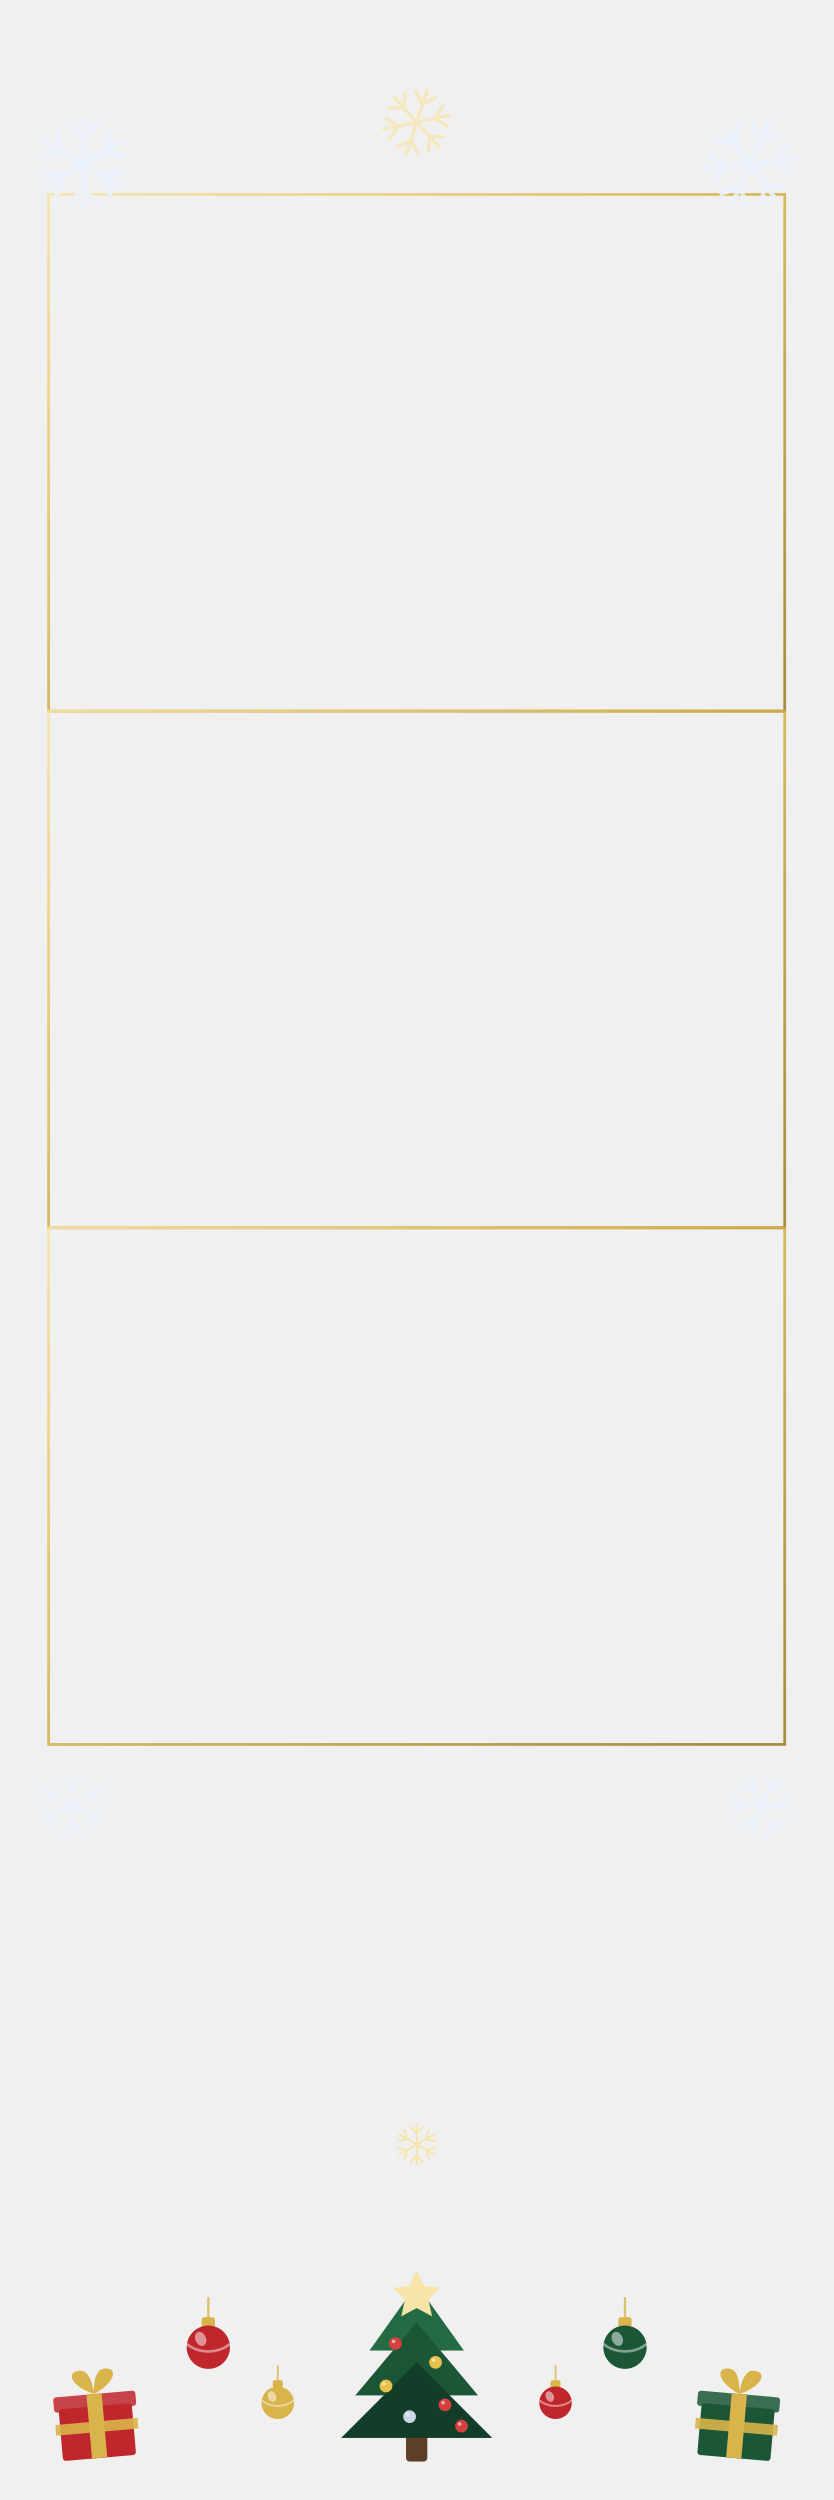
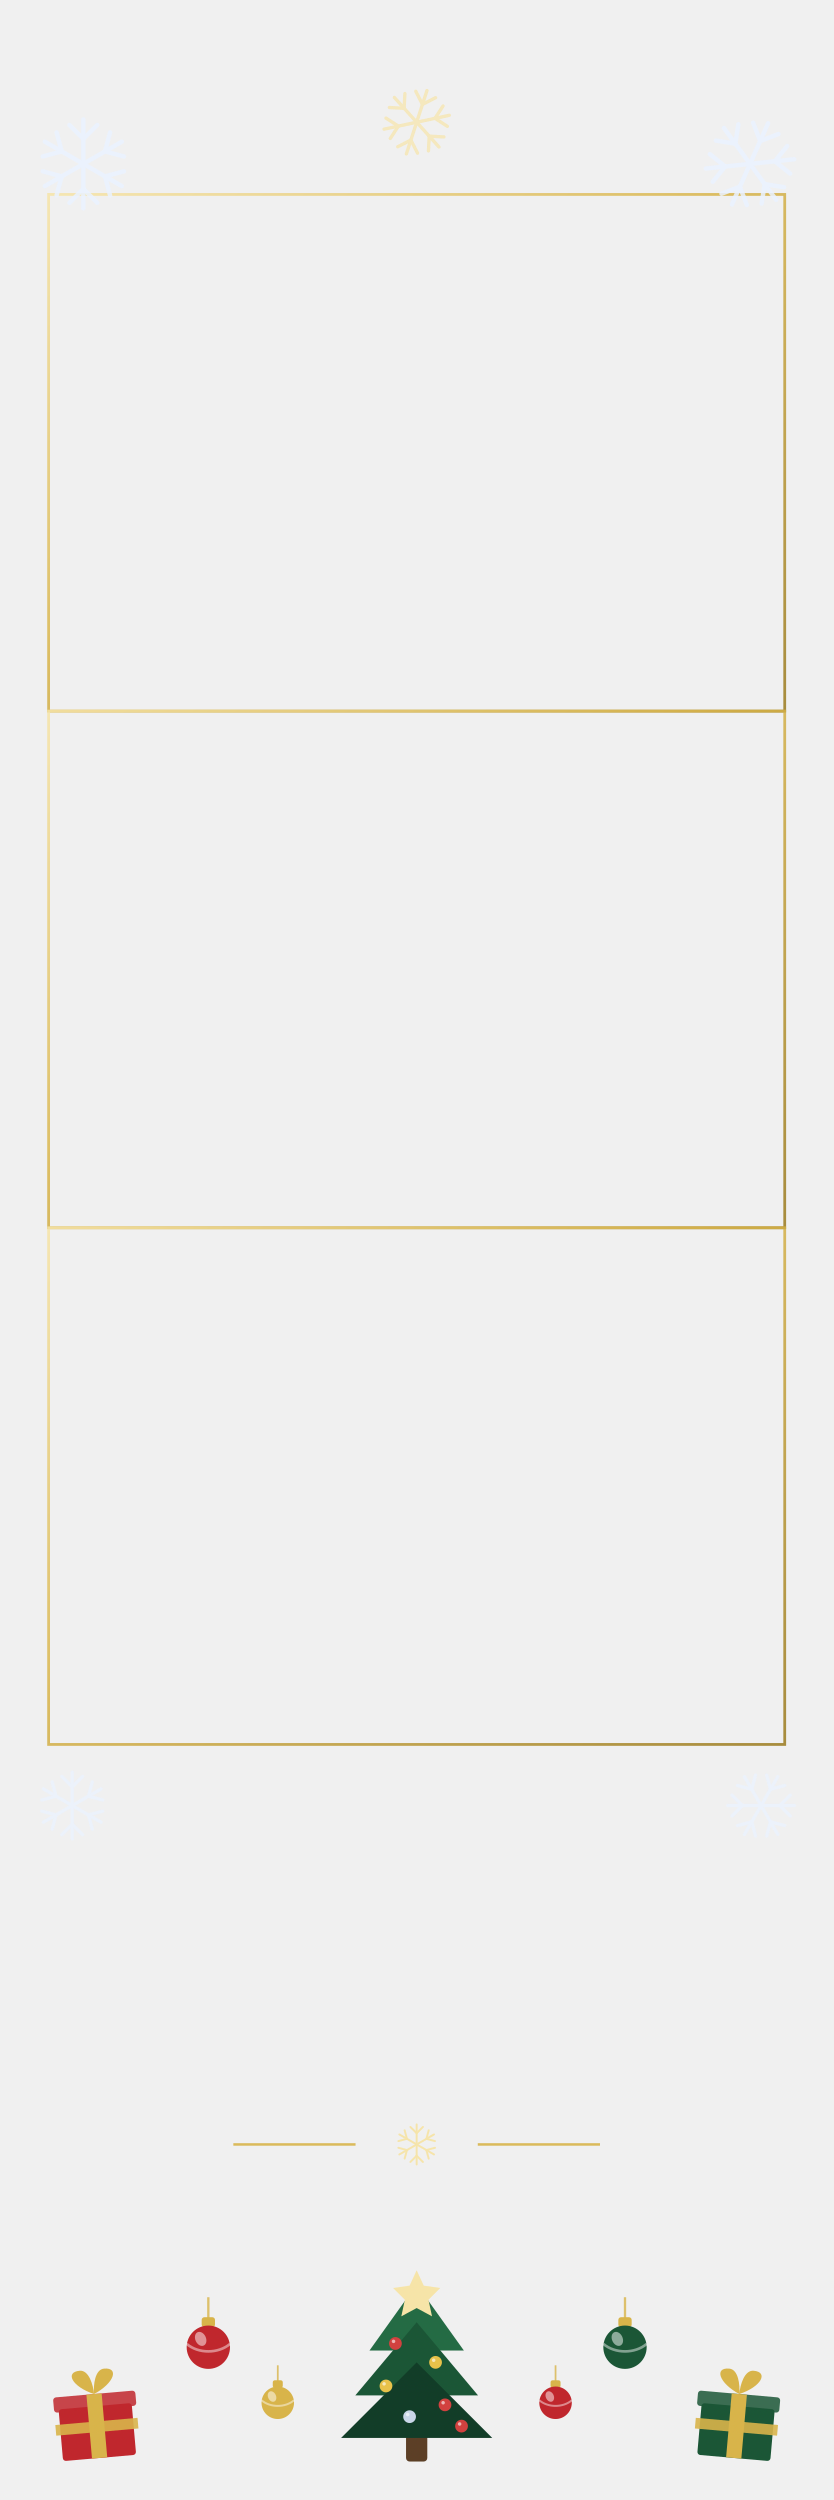
<svg xmlns="http://www.w3.org/2000/svg" width="600" height="1800" viewBox="0 0 600 1800">
  <defs>
    <linearGradient id="ogold" x1="0" y1="0" x2="1" y2="1">
      <stop offset="0%" stop-color="#F6E4A8" />
      <stop offset="45%" stop-color="#D8B44A" />
      <stop offset="100%" stop-color="#9A7A1E" />
    </linearGradient>
  </defs>
  <g>
    <rect x="35" y="140" width="530" height="372" fill="none" stroke="url(#ogold)" stroke-width="2" opacity="0.85" />
    <rect x="35" y="512" width="530" height="372" fill="none" stroke="url(#ogold)" stroke-width="2" opacity="0.85" />
    <rect x="35" y="884" width="530" height="372" fill="none" stroke="url(#ogold)" stroke-width="2" opacity="0.85" />
  </g>
  <g transform="translate(60,118) rotate(0) scale(2)" stroke="#EAF2FF" stroke-width="1.6" stroke-linecap="round" opacity="0.85">
    <g transform="rotate(0)">
      <line x1="0" y1="0" x2="0" y2="-16" />
      <line x1="0" y1="-9" x2="-5" y2="-14" />
      <line x1="0" y1="-9" x2="5" y2="-14" />
    </g>
    <g transform="rotate(60)">
      <line x1="0" y1="0" x2="0" y2="-16" />
      <line x1="0" y1="-9" x2="-5" y2="-14" />
      <line x1="0" y1="-9" x2="5" y2="-14" />
    </g>
    <g transform="rotate(120)">
      <line x1="0" y1="0" x2="0" y2="-16" />
      <line x1="0" y1="-9" x2="-5" y2="-14" />
      <line x1="0" y1="-9" x2="5" y2="-14" />
    </g>
    <g transform="rotate(180)">
      <line x1="0" y1="0" x2="0" y2="-16" />
      <line x1="0" y1="-9" x2="-5" y2="-14" />
      <line x1="0" y1="-9" x2="5" y2="-14" />
    </g>
    <g transform="rotate(240)">
      <line x1="0" y1="0" x2="0" y2="-16" />
      <line x1="0" y1="-9" x2="-5" y2="-14" />
      <line x1="0" y1="-9" x2="5" y2="-14" />
    </g>
    <g transform="rotate(300)">
      <line x1="0" y1="0" x2="0" y2="-16" />
      <line x1="0" y1="-9" x2="-5" y2="-14" />
      <line x1="0" y1="-9" x2="5" y2="-14" />
    </g>
  </g>
  <g transform="translate(300,88) rotate(18) scale(1.5)" stroke="#F6E4A8" stroke-width="1.6" stroke-linecap="round" opacity="0.7">
    <g transform="rotate(0)">
      <line x1="0" y1="0" x2="0" y2="-16" />
      <line x1="0" y1="-9" x2="-5" y2="-14" />
      <line x1="0" y1="-9" x2="5" y2="-14" />
    </g>
    <g transform="rotate(60)">
      <line x1="0" y1="0" x2="0" y2="-16" />
      <line x1="0" y1="-9" x2="-5" y2="-14" />
      <line x1="0" y1="-9" x2="5" y2="-14" />
    </g>
    <g transform="rotate(120)">
      <line x1="0" y1="0" x2="0" y2="-16" />
      <line x1="0" y1="-9" x2="-5" y2="-14" />
      <line x1="0" y1="-9" x2="5" y2="-14" />
    </g>
    <g transform="rotate(180)">
      <line x1="0" y1="0" x2="0" y2="-16" />
      <line x1="0" y1="-9" x2="-5" y2="-14" />
      <line x1="0" y1="-9" x2="5" y2="-14" />
    </g>
    <g transform="rotate(240)">
      <line x1="0" y1="0" x2="0" y2="-16" />
      <line x1="0" y1="-9" x2="-5" y2="-14" />
      <line x1="0" y1="-9" x2="5" y2="-14" />
    </g>
    <g transform="rotate(300)">
      <line x1="0" y1="0" x2="0" y2="-16" />
      <line x1="0" y1="-9" x2="-5" y2="-14" />
      <line x1="0" y1="-9" x2="5" y2="-14" />
    </g>
  </g>
  <g transform="translate(540,118) rotate(24) scale(2)" stroke="#EAF2FF" stroke-width="1.6" stroke-linecap="round" opacity="0.85">
    <g transform="rotate(0)">
      <line x1="0" y1="0" x2="0" y2="-16" />
      <line x1="0" y1="-9" x2="-5" y2="-14" />
      <line x1="0" y1="-9" x2="5" y2="-14" />
    </g>
    <g transform="rotate(60)">
      <line x1="0" y1="0" x2="0" y2="-16" />
      <line x1="0" y1="-9" x2="-5" y2="-14" />
      <line x1="0" y1="-9" x2="5" y2="-14" />
    </g>
    <g transform="rotate(120)">
      <line x1="0" y1="0" x2="0" y2="-16" />
      <line x1="0" y1="-9" x2="-5" y2="-14" />
      <line x1="0" y1="-9" x2="5" y2="-14" />
    </g>
    <g transform="rotate(180)">
      <line x1="0" y1="0" x2="0" y2="-16" />
      <line x1="0" y1="-9" x2="-5" y2="-14" />
      <line x1="0" y1="-9" x2="5" y2="-14" />
    </g>
    <g transform="rotate(240)">
      <line x1="0" y1="0" x2="0" y2="-16" />
      <line x1="0" y1="-9" x2="-5" y2="-14" />
      <line x1="0" y1="-9" x2="5" y2="-14" />
    </g>
    <g transform="rotate(300)">
      <line x1="0" y1="0" x2="0" y2="-16" />
      <line x1="0" y1="-9" x2="-5" y2="-14" />
      <line x1="0" y1="-9" x2="5" y2="-14" />
    </g>
  </g>
  <g transform="translate(52,1300) rotate(0) scale(1.5)" stroke="#EAF2FF" stroke-width="1.6" stroke-linecap="round" opacity="0.7">
    <g transform="rotate(0)">
      <line x1="0" y1="0" x2="0" y2="-16" />
      <line x1="0" y1="-9" x2="-5" y2="-14" />
      <line x1="0" y1="-9" x2="5" y2="-14" />
    </g>
    <g transform="rotate(60)">
      <line x1="0" y1="0" x2="0" y2="-16" />
      <line x1="0" y1="-9" x2="-5" y2="-14" />
      <line x1="0" y1="-9" x2="5" y2="-14" />
    </g>
    <g transform="rotate(120)">
      <line x1="0" y1="0" x2="0" y2="-16" />
      <line x1="0" y1="-9" x2="-5" y2="-14" />
      <line x1="0" y1="-9" x2="5" y2="-14" />
    </g>
    <g transform="rotate(180)">
      <line x1="0" y1="0" x2="0" y2="-16" />
      <line x1="0" y1="-9" x2="-5" y2="-14" />
      <line x1="0" y1="-9" x2="5" y2="-14" />
    </g>
    <g transform="rotate(240)">
      <line x1="0" y1="0" x2="0" y2="-16" />
      <line x1="0" y1="-9" x2="-5" y2="-14" />
      <line x1="0" y1="-9" x2="5" y2="-14" />
    </g>
    <g transform="rotate(300)">
      <line x1="0" y1="0" x2="0" y2="-16" />
      <line x1="0" y1="-9" x2="-5" y2="-14" />
      <line x1="0" y1="-9" x2="5" y2="-14" />
    </g>
  </g>
  <g transform="translate(548,1300) rotate(30) scale(1.5)" stroke="#EAF2FF" stroke-width="1.6" stroke-linecap="round" opacity="0.7">
    <g transform="rotate(0)">
      <line x1="0" y1="0" x2="0" y2="-16" />
      <line x1="0" y1="-9" x2="-5" y2="-14" />
      <line x1="0" y1="-9" x2="5" y2="-14" />
    </g>
    <g transform="rotate(60)">
      <line x1="0" y1="0" x2="0" y2="-16" />
      <line x1="0" y1="-9" x2="-5" y2="-14" />
      <line x1="0" y1="-9" x2="5" y2="-14" />
    </g>
    <g transform="rotate(120)">
      <line x1="0" y1="0" x2="0" y2="-16" />
      <line x1="0" y1="-9" x2="-5" y2="-14" />
      <line x1="0" y1="-9" x2="5" y2="-14" />
    </g>
    <g transform="rotate(180)">
      <line x1="0" y1="0" x2="0" y2="-16" />
      <line x1="0" y1="-9" x2="-5" y2="-14" />
      <line x1="0" y1="-9" x2="5" y2="-14" />
    </g>
    <g transform="rotate(240)">
      <line x1="0" y1="0" x2="0" y2="-16" />
      <line x1="0" y1="-9" x2="-5" y2="-14" />
      <line x1="0" y1="-9" x2="5" y2="-14" />
    </g>
    <g transform="rotate(300)">
      <line x1="0" y1="0" x2="0" y2="-16" />
      <line x1="0" y1="-9" x2="-5" y2="-14" />
      <line x1="0" y1="-9" x2="5" y2="-14" />
    </g>
  </g>
-   <g stroke="url(#ogold)" stroke-width="1.4" opacity="0.9">
+   <g stroke="#D8B44A" stroke-width="1.8" opacity="0.9">
    <line x1="168" y1="1544" x2="256" y2="1544" />
    <line x1="344" y1="1544" x2="432" y2="1544" />
  </g>
  <g transform="translate(300,1544) rotate(0) scale(0.9)" stroke="#F6E4A8" stroke-width="1.6" stroke-linecap="round" opacity="0.95">
    <g transform="rotate(0)">
      <line x1="0" y1="0" x2="0" y2="-16" />
      <line x1="0" y1="-9" x2="-5" y2="-14" />
      <line x1="0" y1="-9" x2="5" y2="-14" />
    </g>
    <g transform="rotate(60)">
      <line x1="0" y1="0" x2="0" y2="-16" />
      <line x1="0" y1="-9" x2="-5" y2="-14" />
      <line x1="0" y1="-9" x2="5" y2="-14" />
    </g>
    <g transform="rotate(120)">
      <line x1="0" y1="0" x2="0" y2="-16" />
      <line x1="0" y1="-9" x2="-5" y2="-14" />
      <line x1="0" y1="-9" x2="5" y2="-14" />
    </g>
    <g transform="rotate(180)">
      <line x1="0" y1="0" x2="0" y2="-16" />
      <line x1="0" y1="-9" x2="-5" y2="-14" />
      <line x1="0" y1="-9" x2="5" y2="-14" />
    </g>
    <g transform="rotate(240)">
      <line x1="0" y1="0" x2="0" y2="-16" />
      <line x1="0" y1="-9" x2="-5" y2="-14" />
      <line x1="0" y1="-9" x2="5" y2="-14" />
    </g>
    <g transform="rotate(300)">
      <line x1="0" y1="0" x2="0" y2="-16" />
      <line x1="0" y1="-9" x2="-5" y2="-14" />
      <line x1="0" y1="-9" x2="5" y2="-14" />
    </g>
  </g>
  <g transform="translate(300,1706) scale(0.85)">
    <rect x="-9" y="52" width="18" height="26" rx="3" fill="#5C3F26" />
    <path d="M0,-72 L40,-16 L-40,-16Z" fill="#246B44" />
    <path d="M0,-40 L52,22 L-52,22Z" fill="#1B5636" />
    <path d="M0,-6 L64,58 L-64,58Z" fill="#123D28" />
    <path d="M0,-84 l6,13 14,2 -10,10 3,14 -13,-7 -13,7 3,-14 -10,-10 14,-2Z" fill="#F6E4A8" />
    <circle cx="-18" cy="-22" r="5.4" fill="#D2413F" />
    <circle cx="-19.6" cy="-23.8" r="1.5" fill="#FFFFFF" opacity="0.6" />
    <circle cx="16" cy="-6" r="5.4" fill="#E8C24A" />
    <circle cx="14.4" cy="-7.8" r="1.5" fill="#FFFFFF" opacity="0.6" />
    <circle cx="-26" cy="14" r="5.4" fill="#E8C24A" />
    <circle cx="-27.6" cy="12.2" r="1.5" fill="#FFFFFF" opacity="0.6" />
    <circle cx="24" cy="30" r="5.4" fill="#D2413F" />
    <circle cx="22.4" cy="28.2" r="1.5" fill="#FFFFFF" opacity="0.6" />
    <circle cx="-6" cy="40" r="5.4" fill="#C9D6E8" />
    <circle cx="-7.6" cy="38.2" r="1.5" fill="#FFFFFF" opacity="0.6" />
    <circle cx="38" cy="48" r="5.4" fill="#D2413F" />
    <circle cx="36.4" cy="46.2" r="1.5" fill="#FFFFFF" opacity="0.6" />
  </g>
  <g transform="translate(150,1690) scale(1.2)">
    <line x1="0" y1="-30" x2="0" y2="-16" stroke="#D8B44A" stroke-width="1.4" opacity="0.8" />
    <rect x="-4" y="-18" width="8" height="6" rx="1.6" fill="#D8B44A" />
    <circle cx="0" cy="0" r="13" fill="#C0272D" />
    <path d="M-13,-2 C-6,4 6,4 13,-2" stroke="#FFFFFF" stroke-width="1.6" fill="none" opacity="0.45" />
    <ellipse cx="-4.6" cy="-5" rx="3.2" ry="4.4" fill="#FFFFFF" opacity="0.5" transform="rotate(-25 -4.6 -5)" />
  </g>
  <g transform="translate(200,1730) scale(0.9)">
    <line x1="0" y1="-30" x2="0" y2="-16" stroke="#D8B44A" stroke-width="1.4" opacity="0.8" />
    <rect x="-4" y="-18" width="8" height="6" rx="1.6" fill="#D8B44A" />
    <circle cx="0" cy="0" r="13" fill="#D8B44A" />
    <path d="M-13,-2 C-6,4 6,4 13,-2" stroke="#FFFFFF" stroke-width="1.6" fill="none" opacity="0.45" />
    <ellipse cx="-4.6" cy="-5" rx="3.2" ry="4.4" fill="#FFFFFF" opacity="0.5" transform="rotate(-25 -4.6 -5)" />
  </g>
  <g transform="translate(450,1690) scale(1.2)">
    <line x1="0" y1="-30" x2="0" y2="-16" stroke="#D8B44A" stroke-width="1.4" opacity="0.8" />
    <rect x="-4" y="-18" width="8" height="6" rx="1.6" fill="#D8B44A" />
    <circle cx="0" cy="0" r="13" fill="#1B5636" />
    <path d="M-13,-2 C-6,4 6,4 13,-2" stroke="#FFFFFF" stroke-width="1.6" fill="none" opacity="0.45" />
    <ellipse cx="-4.6" cy="-5" rx="3.2" ry="4.4" fill="#FFFFFF" opacity="0.5" transform="rotate(-25 -4.6 -5)" />
  </g>
  <g transform="translate(400,1730) scale(0.9)">
    <line x1="0" y1="-30" x2="0" y2="-16" stroke="#D8B44A" stroke-width="1.4" opacity="0.8" />
    <rect x="-4" y="-18" width="8" height="6" rx="1.6" fill="#D8B44A" />
    <circle cx="0" cy="0" r="13" fill="#C0272D" />
    <path d="M-13,-2 C-6,4 6,4 13,-2" stroke="#FFFFFF" stroke-width="1.6" fill="none" opacity="0.45" />
    <ellipse cx="-4.6" cy="-5" rx="3.2" ry="4.4" fill="#FFFFFF" opacity="0.5" transform="rotate(-25 -4.6 -5)" />
  </g>
  <g transform="translate(70,1750) rotate(-5) scale(1.1)">
    <rect x="-24" y="-16" width="48" height="34" rx="2" fill="#C0272D" />
    <rect x="-27" y="-24" width="54" height="10" rx="2" fill="#C0272D" opacity="0.85" />
    <rect x="-5" y="-24" width="10" height="42" fill="#D8B44A" />
    <rect x="-27" y="-6" width="54" height="7" fill="#D8B44A" opacity="0.9" />
    <path d="M0,-24 C-14,-30 -18,-40 -8,-40 C-2,-40 0,-30 0,-24 C0,-30 2,-40 8,-40 C18,-40 14,-30 0,-24Z" fill="#D8B44A" />
  </g>
  <g transform="translate(530,1750) rotate(5) scale(1.1)">
    <rect x="-24" y="-16" width="48" height="34" rx="2" fill="#1B5636" />
    <rect x="-27" y="-24" width="54" height="10" rx="2" fill="#1B5636" opacity="0.85" />
    <rect x="-5" y="-24" width="10" height="42" fill="#D8B44A" />
    <rect x="-27" y="-6" width="54" height="7" fill="#D8B44A" opacity="0.9" />
    <path d="M0,-24 C-14,-30 -18,-40 -8,-40 C-2,-40 0,-30 0,-24 C0,-30 2,-40 8,-40 C18,-40 14,-30 0,-24Z" fill="#D8B44A" />
  </g>
</svg>
